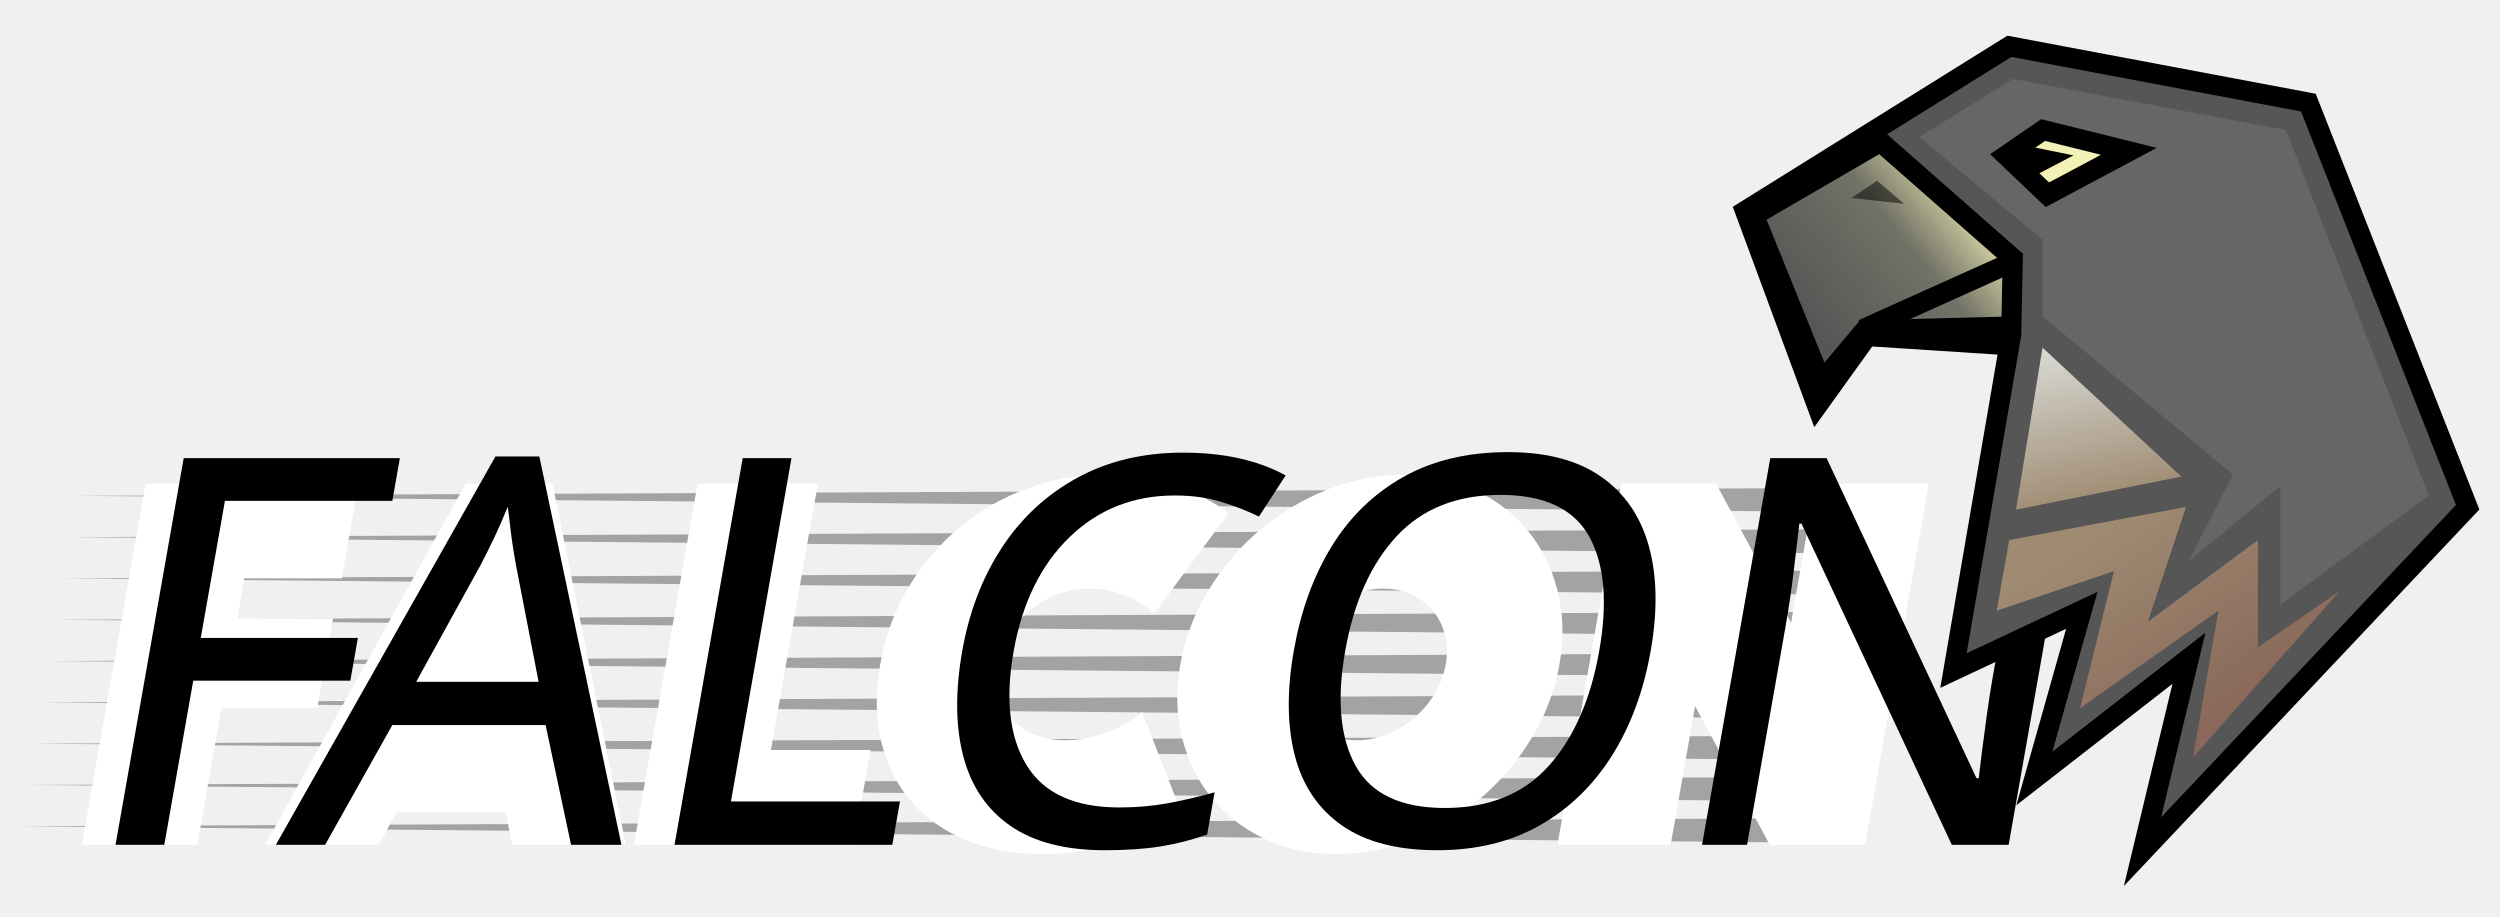
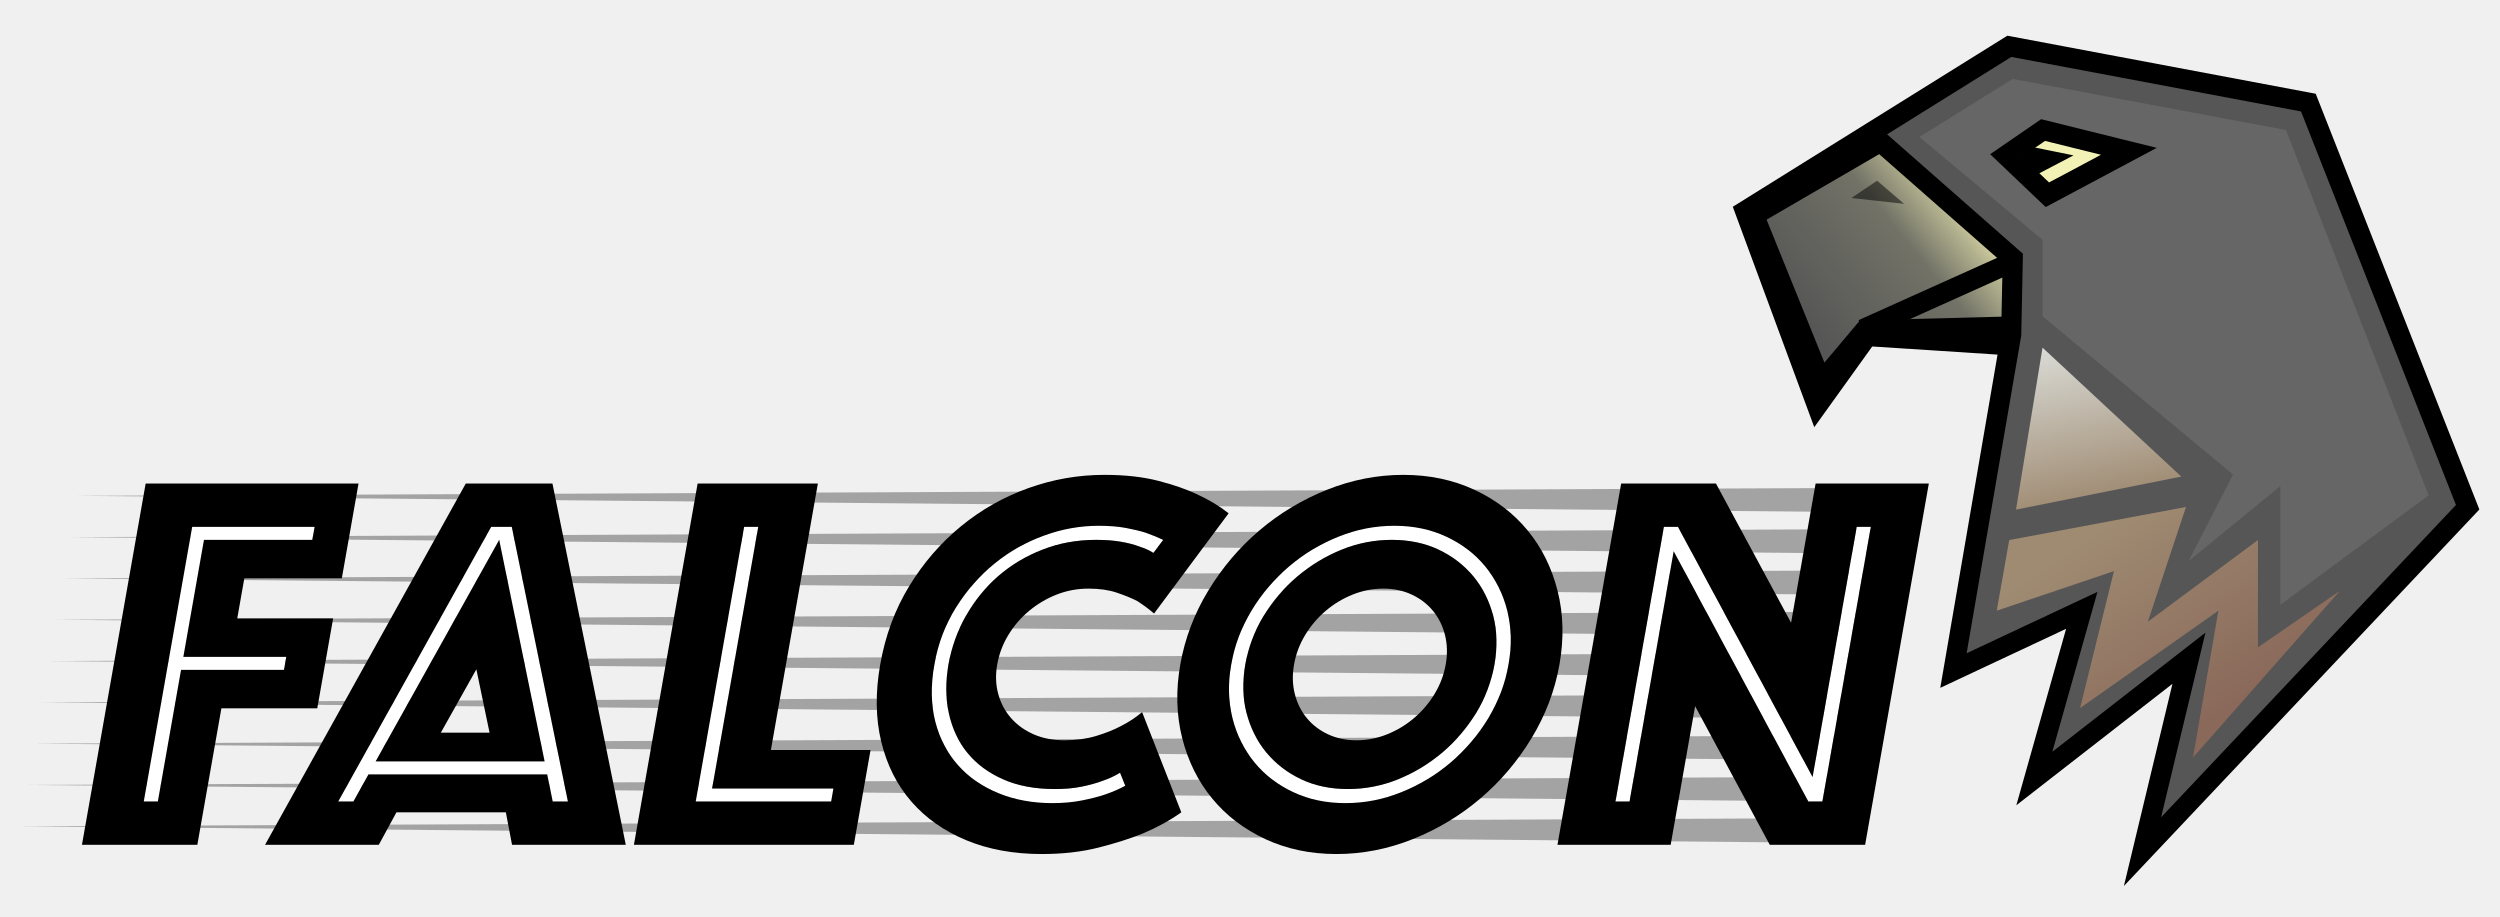
<svg xmlns="http://www.w3.org/2000/svg" width="100%" height="100%" viewBox="0 0 600 220" version="1.1" xml:space="preserve" style="fill-rule:evenodd;clip-rule:evenodd;">
  <g id="Name" transform="matrix(1,0,-0.176327,1,237.874,11.0473)">
    <g transform="matrix(12.3597,0,0,0.991236,2645.68,0.928996)">
      <g opacity="0.5">
        <g id="a2YeZXbxK" transform="matrix(-1.71632,0,0,0.386532,-68.0238,97.1636)">
          <path d="M73.939,38.385L94.531,27.962L73.939,22.859L73.939,38.385Z" style="fill:rgb(86,86,86);fill-rule:nonzero;" />
        </g>
        <g id="a2YeZXbxK1" transform="matrix(-1.71632,0,0,0.386532,-68.0238,107.164)">
          <path d="M73.939,38.385L94.531,27.962L73.939,22.859L73.939,38.385Z" style="fill:rgb(86,86,86);fill-rule:nonzero;" />
        </g>
        <g id="a2YeZXbxK2" transform="matrix(-1.71632,0,0,0.386532,-68.0238,117.164)">
          <path d="M73.939,38.385L94.531,27.962L73.939,22.859L73.939,38.385Z" style="fill:rgb(86,86,86);fill-rule:nonzero;" />
        </g>
        <g id="a2YeZXbxK3" transform="matrix(-1.71632,0,0,0.386532,-68.0238,127.164)">
          <path d="M73.939,38.385L94.531,27.962L73.939,22.859L73.939,38.385Z" style="fill:rgb(86,86,86);fill-rule:nonzero;" />
        </g>
        <g id="a2YeZXbxK4" transform="matrix(-1.71632,0,0,0.386532,-68.0238,137.164)">
          <path d="M73.939,38.385L94.531,27.962L73.939,22.859L73.939,38.385Z" style="fill:rgb(86,86,86);fill-rule:nonzero;" />
        </g>
        <g id="a2YeZXbxK5" transform="matrix(-1.71632,0,0,0.386532,-68.0238,147.164)">
          <path d="M73.939,38.385L94.531,27.962L73.939,22.859L73.939,38.385Z" style="fill:rgb(86,86,86);fill-rule:nonzero;" />
        </g>
        <g id="a2YeZXbxK6" transform="matrix(-1.71632,0,0,0.386532,-68.0238,157.164)">
          <path d="M73.939,38.385L94.531,27.962L73.939,22.859L73.939,38.385Z" style="fill:rgb(86,86,86);fill-rule:nonzero;" />
        </g>
        <g id="a2YeZXbxK7" transform="matrix(-1.71632,0,0,0.386532,-68.0238,167.164)">
          <path d="M73.939,38.385L94.531,27.962L73.939,22.859L73.939,38.385Z" style="fill:rgb(86,86,86);fill-rule:nonzero;" />
        </g>
        <g id="a2YeZXbxK8" transform="matrix(-1.71632,0,0,0.386532,-68.0238,177.164)">
          <path d="M73.939,38.385L94.531,27.962L73.939,22.859L73.939,38.385Z" style="fill:rgb(86,86,86);fill-rule:nonzero;" />
        </g>
      </g>
    </g>
    <g transform="matrix(0.882487,0,0,0.533211,-371.748,95.1582)">
      <g transform="matrix(1.13316,0,0,1.87543,-27.5826,-16.1583)">
-         <path d="M211.688,18.458L262.778,18.458L262.778,41.208L239.378,41.208L239.378,50.828L262.388,50.828L262.388,72.408L239.378,72.408L239.378,105.168L211.688,105.168L211.688,18.458Z" style="fill:white;fill-rule:nonzero;" />
+         <path d="M228.068,94.768L228.068,63.178L252.768,63.178L252.768,60.058L228.068,60.058L228.068,31.978L254.068,31.978L254.068,28.858L224.688,28.858L224.688,94.768L228.068,94.768Z" style="fill:white;fill-rule:nonzero;" />
      </g>
      <g transform="matrix(1.13316,0,0,1.87543,-27.5826,-16.1583)">
-         <path d="M288.518,18.458L309.318,18.458L342.208,105.168L314.908,105.168L312.048,97.368L285.788,97.368L282.928,105.168L255.628,105.168L288.518,18.458Z" style="fill:white;fill-rule:nonzero;" />
+         <path d="M274.998,94.768L277.468,88.268L320.368,88.268L322.838,94.768L326.478,94.768L301.388,28.858L296.448,28.858L271.358,94.768L274.998,94.768ZM298.918,31.978L319.198,85.148L278.638,85.148L298.918,31.978Z" style="fill:white;fill-rule:nonzero;" />
      </g>
      <g transform="matrix(1.13316,0,0,1.87543,-27.5826,-16.1583)">
-         <path d="M344.158,18.458L373.018,18.458L373.018,82.418L396.938,82.418L396.938,105.168L344.158,105.168L344.158,18.458Z" style="fill:white;fill-rule:nonzero;" />
+         <path d="M389.658,94.768L389.658,91.648L360.538,91.648L360.538,28.858L357.158,28.858L357.158,94.768L389.658,94.768Z" style="fill:white;fill-rule:nonzero;" />
      </g>
      <g transform="matrix(1.13316,0,0,1.87543,-27.5826,-16.1583)">
-         <path d="M395.638,61.878C395.638,54.944 396.851,48.683 399.278,43.093C401.705,37.503 404.998,32.714 409.158,28.728C413.318,24.741 418.171,21.686 423.718,19.563C429.265,17.439 435.158,16.378 441.398,16.378C446.338,16.378 450.736,16.854 454.593,17.808C458.45,18.761 461.765,19.844 464.538,21.058C467.745,22.444 470.518,23.961 472.858,25.608L459.208,49.658C457.821,48.618 456.305,47.621 454.658,46.668C453.185,45.974 451.43,45.303 449.393,44.653C447.356,44.003 445.038,43.678 442.438,43.678C439.751,43.678 437.281,44.154 435.028,45.108C432.775,46.061 430.803,47.361 429.113,49.008C427.423,50.654 426.101,52.583 425.148,54.793C424.195,57.003 423.718,59.364 423.718,61.878C423.718,64.391 424.216,66.753 425.213,68.963C426.21,71.173 427.575,73.101 429.308,74.748C431.041,76.394 433.078,77.694 435.418,78.648C437.758,79.601 440.315,80.078 443.088,80.078C445.861,80.078 448.331,79.731 450.498,79.038C452.665,78.344 454.485,77.564 455.958,76.698C457.691,75.744 459.208,74.618 460.508,73.318L474.158,97.368C471.818,99.274 469.045,100.964 465.838,102.438C463.065,103.651 459.728,104.778 455.828,105.818C451.928,106.858 447.465,107.378 442.438,107.378C435.678,107.378 429.438,106.273 423.718,104.063C417.998,101.853 413.058,98.754 408.898,94.768C404.738,90.781 401.488,85.993 399.148,80.403C396.808,74.813 395.638,68.638 395.638,61.878Z" style="fill:white;fill-rule:nonzero;" />
+         <path d="M412.018,61.878C412.018,57.718 412.733,53.818 414.163,50.178C415.593,46.538 417.608,43.374 420.208,40.688C422.808,38.001 425.971,35.878 429.698,34.318C433.425,32.758 437.585,31.978 442.178,31.978C444.431,31.978 446.446,32.129 448.223,32.433C450,32.736 451.495,33.104 452.708,33.538C454.181,33.971 455.438,34.491 456.478,35.098L458.298,31.978C456.911,31.371 455.438,30.808 453.878,30.288C452.405,29.854 450.715,29.464 448.808,29.118C446.901,28.771 444.691,28.598 442.178,28.598C437.758,28.598 433.533,29.378 429.503,30.938C425.473,32.498 421.92,34.729 418.843,37.633C415.766,40.536 413.296,44.046 411.433,48.163C409.57,52.279 408.638,56.851 408.638,61.878C408.638,66.991 409.526,71.584 411.303,75.658C413.08,79.731 415.528,83.219 418.648,86.123C421.768,89.026 425.408,91.258 429.568,92.818C433.728,94.378 438.148,95.158 442.828,95.158C445.428,95.158 447.768,94.941 449.848,94.508C451.928,94.074 453.705,93.598 455.178,93.078C456.825,92.471 458.298,91.778 459.598,90.998L457.778,87.878C456.651,88.658 455.351,89.308 453.878,89.828C452.578,90.348 451.018,90.803 449.198,91.193C447.378,91.583 445.255,91.778 442.828,91.778C438.061,91.778 433.771,90.998 429.958,89.438C426.145,87.878 422.916,85.754 420.273,83.068C417.63,80.381 415.593,77.218 414.163,73.578C412.733,69.938 412.018,66.038 412.018,61.878Z" style="fill:white;fill-rule:nonzero;" />
      </g>
      <g transform="matrix(1.13316,0,0,1.87543,-27.5826,-16.1583)">
-         <path d="M467.658,61.878C467.658,55.638 468.85,49.744 471.233,44.198C473.616,38.651 476.866,33.819 480.983,29.703C485.1,25.586 489.931,22.336 495.478,19.953C501.025,17.569 506.918,16.378 513.158,16.378C519.398,16.378 525.291,17.569 530.838,19.953C536.385,22.336 541.216,25.586 545.333,29.703C549.45,33.819 552.7,38.651 555.083,44.198C557.466,49.744 558.658,55.638 558.658,61.878C558.658,68.118 557.466,74.011 555.083,79.558C552.7,85.104 549.45,89.936 545.333,94.053C541.216,98.169 536.385,101.419 530.838,103.803C525.291,106.186 519.398,107.378 513.158,107.378C506.918,107.378 501.025,106.186 495.478,103.803C489.931,101.419 485.1,98.169 480.983,94.053C476.866,89.936 473.616,85.104 471.233,79.558C468.85,74.011 467.658,68.118 467.658,61.878ZM494.958,61.878C494.958,64.391 495.435,66.753 496.388,68.963C497.341,71.173 498.641,73.101 500.288,74.748C501.935,76.394 503.863,77.694 506.073,78.648C508.283,79.601 510.645,80.078 513.158,80.078C515.671,80.078 518.033,79.601 520.243,78.648C522.453,77.694 524.381,76.394 526.028,74.748C527.675,73.101 528.975,71.173 529.928,68.963C530.881,66.753 531.358,64.391 531.358,61.878C531.358,59.364 530.881,57.003 529.928,54.793C528.975,52.583 527.675,50.654 526.028,49.008C524.381,47.361 522.453,46.061 520.243,45.108C518.033,44.154 515.671,43.678 513.158,43.678C510.645,43.678 508.283,44.154 506.073,45.108C503.863,46.061 501.935,47.361 500.288,49.008C498.641,50.654 497.341,52.583 496.388,54.793C495.435,57.003 494.958,59.364 494.958,61.878Z" style="fill:white;fill-rule:nonzero;" />
+         <path d="M479.878,61.878C479.878,66.471 480.745,70.783 482.478,74.813C484.211,78.843 486.595,82.374 489.628,85.408C492.661,88.441 496.193,90.824 500.223,92.558C504.253,94.291 508.565,95.158 513.158,95.158C517.751,95.158 522.063,94.291 526.093,92.558C530.123,90.824 533.655,88.441 536.688,85.408C539.721,82.374 542.105,78.843 543.838,74.813C545.571,70.783 546.438,66.471 546.438,61.878C546.438,57.284 545.571,52.973 543.838,48.943C542.105,44.913 539.721,41.381 536.688,38.348C533.655,35.314 530.123,32.931 526.093,31.198C522.063,29.464 517.751,28.598 513.158,28.598C508.565,28.598 504.253,29.464 500.223,31.198C496.193,32.931 492.661,35.314 489.628,38.348C486.595,41.381 484.211,44.913 482.478,48.943C480.745,52.973 479.878,57.284 479.878,61.878ZM513.158,91.778C508.998,91.778 505.12,90.998 501.523,89.438C497.926,87.878 494.763,85.733 492.033,83.003C489.303,80.273 487.158,77.109 485.598,73.513C484.038,69.916 483.258,66.038 483.258,61.878C483.258,57.718 484.038,53.839 485.598,50.243C487.158,46.646 489.303,43.483 492.033,40.753C494.763,38.023 497.926,35.878 501.523,34.318C505.12,32.758 508.998,31.978 513.158,31.978C517.318,31.978 521.196,32.758 524.793,34.318C528.39,35.878 531.553,38.023 534.283,40.753C537.013,43.483 539.158,46.646 540.718,50.243C542.278,53.839 543.058,57.718 543.058,61.878C543.058,66.038 542.278,69.916 540.718,73.513C539.158,77.109 537.013,80.273 534.283,83.003C531.553,85.733 528.39,87.878 524.793,89.438C521.196,90.998 517.318,91.778 513.158,91.778Z" style="fill:white;fill-rule:nonzero;" />
      </g>
      <g transform="matrix(1.13316,0,0,1.87543,-27.5826,-16.1583)">
-         <path d="M565.808,18.458L588.558,18.458L612.478,51.868L612.478,18.458L639.648,18.458L639.648,105.168L616.768,105.168L592.978,71.888L592.978,105.168L565.808,105.168L565.808,18.458Z" style="fill:white;fill-rule:nonzero;" />
+         <path d="M581.278,94.768L581.278,34.708L624.178,94.768L627.558,94.768L627.558,28.858L624.178,28.858L624.178,88.918L581.278,28.858L577.898,28.858L577.898,94.768L581.278,94.768Z" style="fill:white;fill-rule:nonzero;" />
      </g>
    </g>
    <g transform="matrix(1,0,0,1,-396.089,86.5424)">
-       <text x="207.138px" y="105.168px" style="font-family:'Phosphate-Inline', 'Phosphate';font-size:130px;">F<tspan x="258.228px 339.608px 393.038px 465.058px 561.258px " y="105.168px 105.168px 105.168px 105.168px 105.168px ">ALCON</tspan>
-       </text>
+       <path d="M211.688,18.458L262.778,18.458L262.778,41.208L239.378,41.208L239.378,50.828L262.388,50.828L262.388,72.408L239.378,72.408L239.378,105.168L211.688,105.168L211.688,18.458ZM228.068,94.768L228.068,63.178L252.768,63.178L252.768,60.058L228.068,60.058L228.068,31.978L254.068,31.978L254.068,28.858L224.688,28.858L224.688,94.768L228.068,94.768Z" style="fill-rule:nonzero;" />
+       <path d="M288.518,18.458L309.318,18.458L342.208,105.168L314.908,105.168L312.048,97.368L285.788,97.368L282.928,105.168L255.628,105.168L288.518,18.458ZM304.768,78.258L298.918,63.048L293.068,78.258L304.768,78.258ZM274.998,94.768L277.468,88.268L320.368,88.268L322.838,94.768L326.478,94.768L301.388,28.858L296.448,28.858L271.358,94.768L274.998,94.768ZM298.918,31.978L319.198,85.148L278.638,85.148L298.918,31.978Z" style="fill-rule:nonzero;" />
+       <path d="M344.158,18.458L373.018,18.458L373.018,82.418L396.938,82.418L396.938,105.168L344.158,105.168L344.158,18.458ZM389.658,94.768L389.658,91.648L360.538,91.648L360.538,28.858L357.158,28.858L357.158,94.768L389.658,94.768Z" style="fill-rule:nonzero;" />
+       <path d="M412.018,61.878C412.018,57.718 412.733,53.818 414.163,50.178C415.593,46.538 417.608,43.374 420.208,40.688C422.808,38.001 425.971,35.878 429.698,34.318C433.425,32.758 437.585,31.978 442.178,31.978C444.431,31.978 446.446,32.129 448.223,32.433C450,32.736 451.495,33.104 452.708,33.538C454.181,33.971 455.438,34.491 456.478,35.098L458.298,31.978C456.911,31.371 455.438,30.808 453.878,30.288C452.405,29.854 450.715,29.464 448.808,29.118C446.901,28.771 444.691,28.598 442.178,28.598C437.758,28.598 433.533,29.378 429.503,30.938C425.473,32.498 421.92,34.729 418.843,37.633C415.766,40.536 413.296,44.046 411.433,48.163C409.57,52.279 408.638,56.851 408.638,61.878C408.638,66.991 409.526,71.584 411.303,75.658C413.08,79.731 415.528,83.219 418.648,86.123C421.768,89.026 425.408,91.258 429.568,92.818C433.728,94.378 438.148,95.158 442.828,95.158C445.428,95.158 447.768,94.941 449.848,94.508C451.928,94.074 453.705,93.598 455.178,93.078C456.825,92.471 458.298,91.778 459.598,90.998L457.778,87.878C456.651,88.658 455.351,89.308 453.878,89.828C452.578,90.348 451.018,90.803 449.198,91.193C447.378,91.583 445.255,91.778 442.828,91.778C438.061,91.778 433.771,90.998 429.958,89.438C426.145,87.878 422.916,85.754 420.273,83.068C417.63,80.381 415.593,77.218 414.163,73.578C412.733,69.938 412.018,66.038 412.018,61.878ZM395.638,61.878C395.638,54.944 396.851,48.683 399.278,43.093C401.705,37.503 404.998,32.714 409.158,28.728C413.318,24.741 418.171,21.686 423.718,19.563C429.265,17.439 435.158,16.378 441.398,16.378C446.338,16.378 450.736,16.854 454.593,17.808C458.45,18.761 461.765,19.844 464.538,21.058C467.745,22.444 470.518,23.961 472.858,25.608L459.208,49.658C457.821,48.618 456.305,47.621 454.658,46.668C453.185,45.974 451.43,45.303 449.393,44.653C447.356,44.003 445.038,43.678 442.438,43.678C439.751,43.678 437.281,44.154 435.028,45.108C432.775,46.061 430.803,47.361 429.113,49.008C427.423,50.654 426.101,52.583 425.148,54.793C424.195,57.003 423.718,59.364 423.718,61.878C423.718,64.391 424.216,66.753 425.213,68.963C426.21,71.173 427.575,73.101 429.308,74.748C431.041,76.394 433.078,77.694 435.418,78.648C437.758,79.601 440.315,80.078 443.088,80.078C445.861,80.078 448.331,79.731 450.498,79.038C452.665,78.344 454.485,77.564 455.958,76.698C457.691,75.744 459.208,74.618 460.508,73.318L474.158,97.368C471.818,99.274 469.045,100.964 465.838,102.438C463.065,103.651 459.728,104.778 455.828,105.818C451.928,106.858 447.465,107.378 442.438,107.378C435.678,107.378 429.438,106.273 423.718,104.063C417.998,101.853 413.058,98.754 408.898,94.768C404.738,90.781 401.488,85.993 399.148,80.403C396.808,74.813 395.638,68.638 395.638,61.878Z" style="fill-rule:nonzero;" />
+       <path d="M467.658,61.878C467.658,55.638 468.85,49.744 471.233,44.198C473.616,38.651 476.866,33.819 480.983,29.703C485.1,25.586 489.931,22.336 495.478,19.953C501.025,17.569 506.918,16.378 513.158,16.378C519.398,16.378 525.291,17.569 530.838,19.953C536.385,22.336 541.216,25.586 545.333,29.703C549.45,33.819 552.7,38.651 555.083,44.198C557.466,49.744 558.658,55.638 558.658,61.878C558.658,68.118 557.466,74.011 555.083,79.558C552.7,85.104 549.45,89.936 545.333,94.053C541.216,98.169 536.385,101.419 530.838,103.803C525.291,106.186 519.398,107.378 513.158,107.378C506.918,107.378 501.025,106.186 495.478,103.803C489.931,101.419 485.1,98.169 480.983,94.053C476.866,89.936 473.616,85.104 471.233,79.558C468.85,74.011 467.658,68.118 467.658,61.878ZM479.878,61.878C479.878,66.471 480.745,70.783 482.478,74.813C484.211,78.843 486.595,82.374 489.628,85.408C492.661,88.441 496.193,90.824 500.223,92.558C504.253,94.291 508.565,95.158 513.158,95.158C517.751,95.158 522.063,94.291 526.093,92.558C530.123,90.824 533.655,88.441 536.688,85.408C539.721,82.374 542.105,78.843 543.838,74.813C545.571,70.783 546.438,66.471 546.438,61.878C546.438,57.284 545.571,52.973 543.838,48.943C542.105,44.913 539.721,41.381 536.688,38.348C533.655,35.314 530.123,32.931 526.093,31.198C522.063,29.464 517.751,28.598 513.158,28.598C508.565,28.598 504.253,29.464 500.223,31.198C496.193,32.931 492.661,35.314 489.628,38.348C486.595,41.381 484.211,44.913 482.478,48.943C480.745,52.973 479.878,57.284 479.878,61.878ZM494.958,61.878C494.958,64.391 495.435,66.753 496.388,68.963C497.341,71.173 498.641,73.101 500.288,74.748C501.935,76.394 503.863,77.694 506.073,78.648C508.283,79.601 510.645,80.078 513.158,80.078C515.671,80.078 518.033,79.601 520.243,78.648C522.453,77.694 524.381,76.394 526.028,74.748C527.675,73.101 528.975,71.173 529.928,68.963C530.881,66.753 531.358,64.391 531.358,61.878C531.358,59.364 530.881,57.003 529.928,54.793C528.975,52.583 527.675,50.654 526.028,49.008C524.381,47.361 522.453,46.061 520.243,45.108C518.033,44.154 515.671,43.678 513.158,43.678C510.645,43.678 508.283,44.154 506.073,45.108C503.863,46.061 501.935,47.361 500.288,49.008C498.641,50.654 497.341,52.583 496.388,54.793C495.435,57.003 494.958,59.364 494.958,61.878ZM513.158,91.778C508.998,91.778 505.12,90.998 501.523,89.438C497.926,87.878 494.763,85.733 492.033,83.003C489.303,80.273 487.158,77.109 485.598,73.513C484.038,69.916 483.258,66.038 483.258,61.878C483.258,57.718 484.038,53.839 485.598,50.243C487.158,46.646 489.303,43.483 492.033,40.753C494.763,38.023 497.926,35.878 501.523,34.318C505.12,32.758 508.998,31.978 513.158,31.978C517.318,31.978 521.196,32.758 524.793,34.318C528.39,35.878 531.553,38.023 534.283,40.753C537.013,43.483 539.158,46.646 540.718,50.243C542.278,53.839 543.058,57.718 543.058,61.878C543.058,66.038 542.278,69.916 540.718,73.513C539.158,77.109 537.013,80.273 534.283,83.003C531.553,85.733 528.39,87.878 524.793,89.438C521.196,90.998 517.318,91.778 513.158,91.778Z" style="fill-rule:nonzero;" />
+       <path d="M565.808,18.458L588.558,18.458L612.478,51.868L612.478,18.458L639.648,18.458L639.648,105.168L616.768,105.168L592.978,71.888L592.978,105.168L565.808,105.168L565.808,18.458ZM581.278,94.768L581.278,34.708L624.178,94.768L627.558,94.768L627.558,28.858L624.178,28.858L624.178,88.918L581.278,28.858L577.898,28.858L577.898,94.768L581.278,94.768Z" style="fill-rule:nonzero;" />
    </g>
  </g>
  <g id="Logo" transform="matrix(1,0,0,1,709.001,7.14337)">
    <g transform="matrix(1,0,0,1,-292.6,1.20888)">
      <path id="afwWrtpzn" d="M31.754,72.307L65.845,74.515L52.43,152.577L83.228,138.125L71.84,178.489L108.947,149.621L97.8,196.041L175.838,113.383L137.61,16.273L65.845,2.762L2.415,42.281L19.714,89.075L31.754,72.307Z" style="fill:rgb(86,86,86);fill-rule:nonzero;" />
      <path id="afwWrtpzn1" d="M31.754,72.307L65.845,74.515L52.43,152.577L83.228,138.125L71.84,178.489L108.947,149.621L97.8,196.041L175.838,113.383L137.61,16.273L65.845,2.762L2.415,42.281L19.714,89.075L31.754,72.307Z" style="fill-opacity:0;fill-rule:nonzero;stroke:black;stroke-width:4.83px;" />
    </g>
    <g transform="matrix(1,0,0,1,-292.6,1.20888)">
      <path id="f9Ro2kNLjt" d="M44.251,24.524L73.806,49.206L73.806,67.536L119.535,105.549L108.839,126.334L130.878,108.304L130.878,136.798L166.477,110.524L132.229,22.859L66.665,10.591L44.251,24.524Z" style="fill:rgb(102,102,102);fill-rule:nonzero;" />
    </g>
    <g id="f9Ro2kNLjt1" transform="matrix(1,0,0,1,-292.6,1.20888)">
      <path d="M107.112,106.033L73.806,75.082L67.438,113.958L107.112,106.033Z" style="fill:url(#_Linear1);fill-rule:nonzero;" />
    </g>
    <g transform="matrix(1,0,0,1,-292.6,1.20888)">
      <path id="a2YeZXbxK9" d="M74.965,38.385L94.531,27.962L73.939,22.859L65.06,28.963L74.965,38.385Z" style="fill:rgb(243,242,182);fill-rule:nonzero;stroke:black;stroke-width:4.83px;" />
    </g>
    <g transform="matrix(1,0,0,1,-292.6,1.20888)">
      <path id="bck4zTqCc" d="M31.138,70.92L66.327,70.003L66.665,53.621L34.89,25.682L4.551,43.331L20.728,83.297L31.138,70.92Z" style="fill:url(#_Linear2);fill-rule:nonzero;" />
      <path id="bck4zTqCc1" d="M31.138,70.92L66.327,70.003L66.665,53.621L34.89,25.682L4.551,43.331L20.728,83.297L31.138,70.92Z" style="fill-opacity:0;fill-rule:nonzero;stroke:black;stroke-width:4.83px;" />
    </g>
    <g transform="matrix(1,0,0,1,-292.6,1.20888)">
      <g opacity="0.5">
        <path id="c8tH4sZd3" d="M38.69,39.748L29.642,38.747L34.058,35.779L38.69,39.748Z" style="fill-rule:nonzero;" />
        <path id="c8tH4sZd31" d="M38.69,39.748L29.642,38.747L34.058,35.779L38.69,39.748Z" style="fill-opacity:0;fill-rule:nonzero;stroke:black;stroke-width:1.21px;" />
      </g>
    </g>
    <g id="b4jPLXq2Q" transform="matrix(1,0,0,1,-292.6,1.20888)">
      <path d="M66.665,54.489L30.656,70.678" style="fill-opacity:0;fill-rule:nonzero;stroke:black;stroke-width:4.83px;" />
    </g>
    <g id="biuXOi8NB" transform="matrix(1,0,0,1,-292.6,1.20888)">
      <path d="M79.452,29.193L71.78,33.21L68.149,26.888L79.452,29.193Z" style="fill-rule:nonzero;" />
    </g>
    <g id="biuXOi8NB1" transform="matrix(1,0,0,1,-292.6,1.20888)">
      <path d="M79.452,29.193L71.78,33.21L68.149,26.888L79.452,29.193Z" style="fill-opacity:0;fill-rule:nonzero;stroke:black;stroke-width:1.21px;" />
    </g>
    <g id="aBf8t1uYg" transform="matrix(1,0,0,1,-292.6,1.20888)">
      <path d="M90.948,128.715L82.818,161.588L116.016,138.209L109.924,173.446L145.161,133.456L125.51,147.015L125.51,121.26L99.079,140.863L108.244,113.312L65.81,121.26L62.817,138.209L90.948,128.715Z" style="fill:url(#_Linear3);fill-rule:nonzero;" />
    </g>
  </g>
  <defs>
    <linearGradient id="_Linear1" x1="0" y1="0" x2="1" y2="0" gradientUnits="userSpaceOnUse" gradientTransform="matrix(8.28147,40.3898,-40.3898,8.28147,75.559,73.5339)">
      <stop offset="0" style="stop-color:rgb(219,221,216);stop-opacity:1" />
      <stop offset="1" style="stop-color:rgb(157,136,111);stop-opacity:1" />
    </linearGradient>
    <linearGradient id="_Linear2" x1="0" y1="0" x2="1" y2="0" gradientUnits="userSpaceOnUse" gradientTransform="matrix(-40.0703,32.5112,-32.5112,-40.0703,56.4664,35.6672)">
      <stop offset="0" style="stop-color:rgb(243,242,182);stop-opacity:1" />
      <stop offset="0.19" style="stop-color:rgb(178,177,142);stop-opacity:1" />
      <stop offset="0.4" style="stop-color:rgb(114,114,103);stop-opacity:1" />
      <stop offset="1" style="stop-color:rgb(86,86,86);stop-opacity:1" />
    </linearGradient>
    <linearGradient id="_Linear3" x1="0" y1="0" x2="1" y2="0" gradientUnits="userSpaceOnUse" gradientTransform="matrix(28.5157,44.2085,-44.2085,28.5157,93.954,114.461)">
      <stop offset="0" style="stop-color:rgb(159,139,114);stop-opacity:1" />
      <stop offset="1" style="stop-color:rgb(138,105,90);stop-opacity:1" />
    </linearGradient>
  </defs>
</svg>
